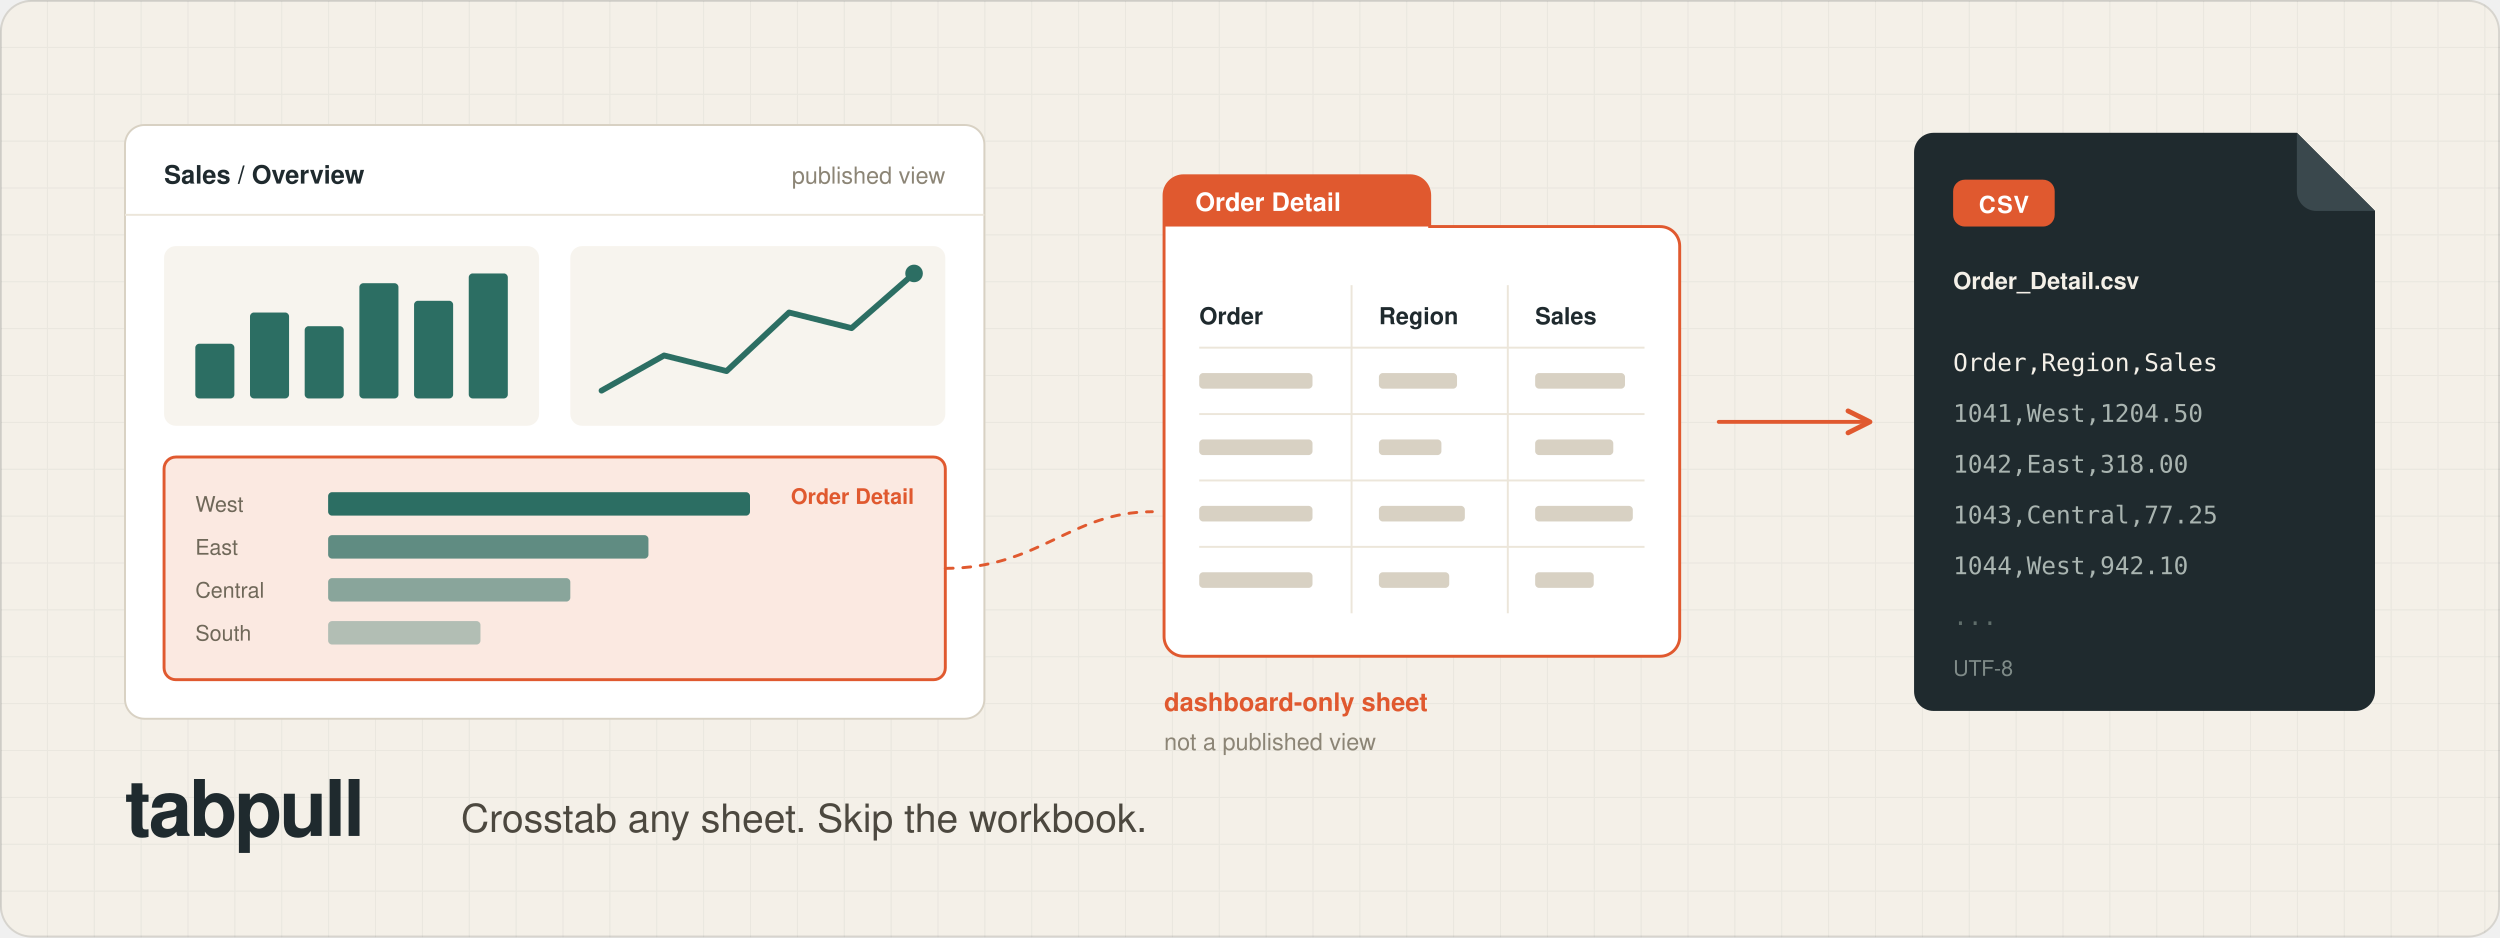
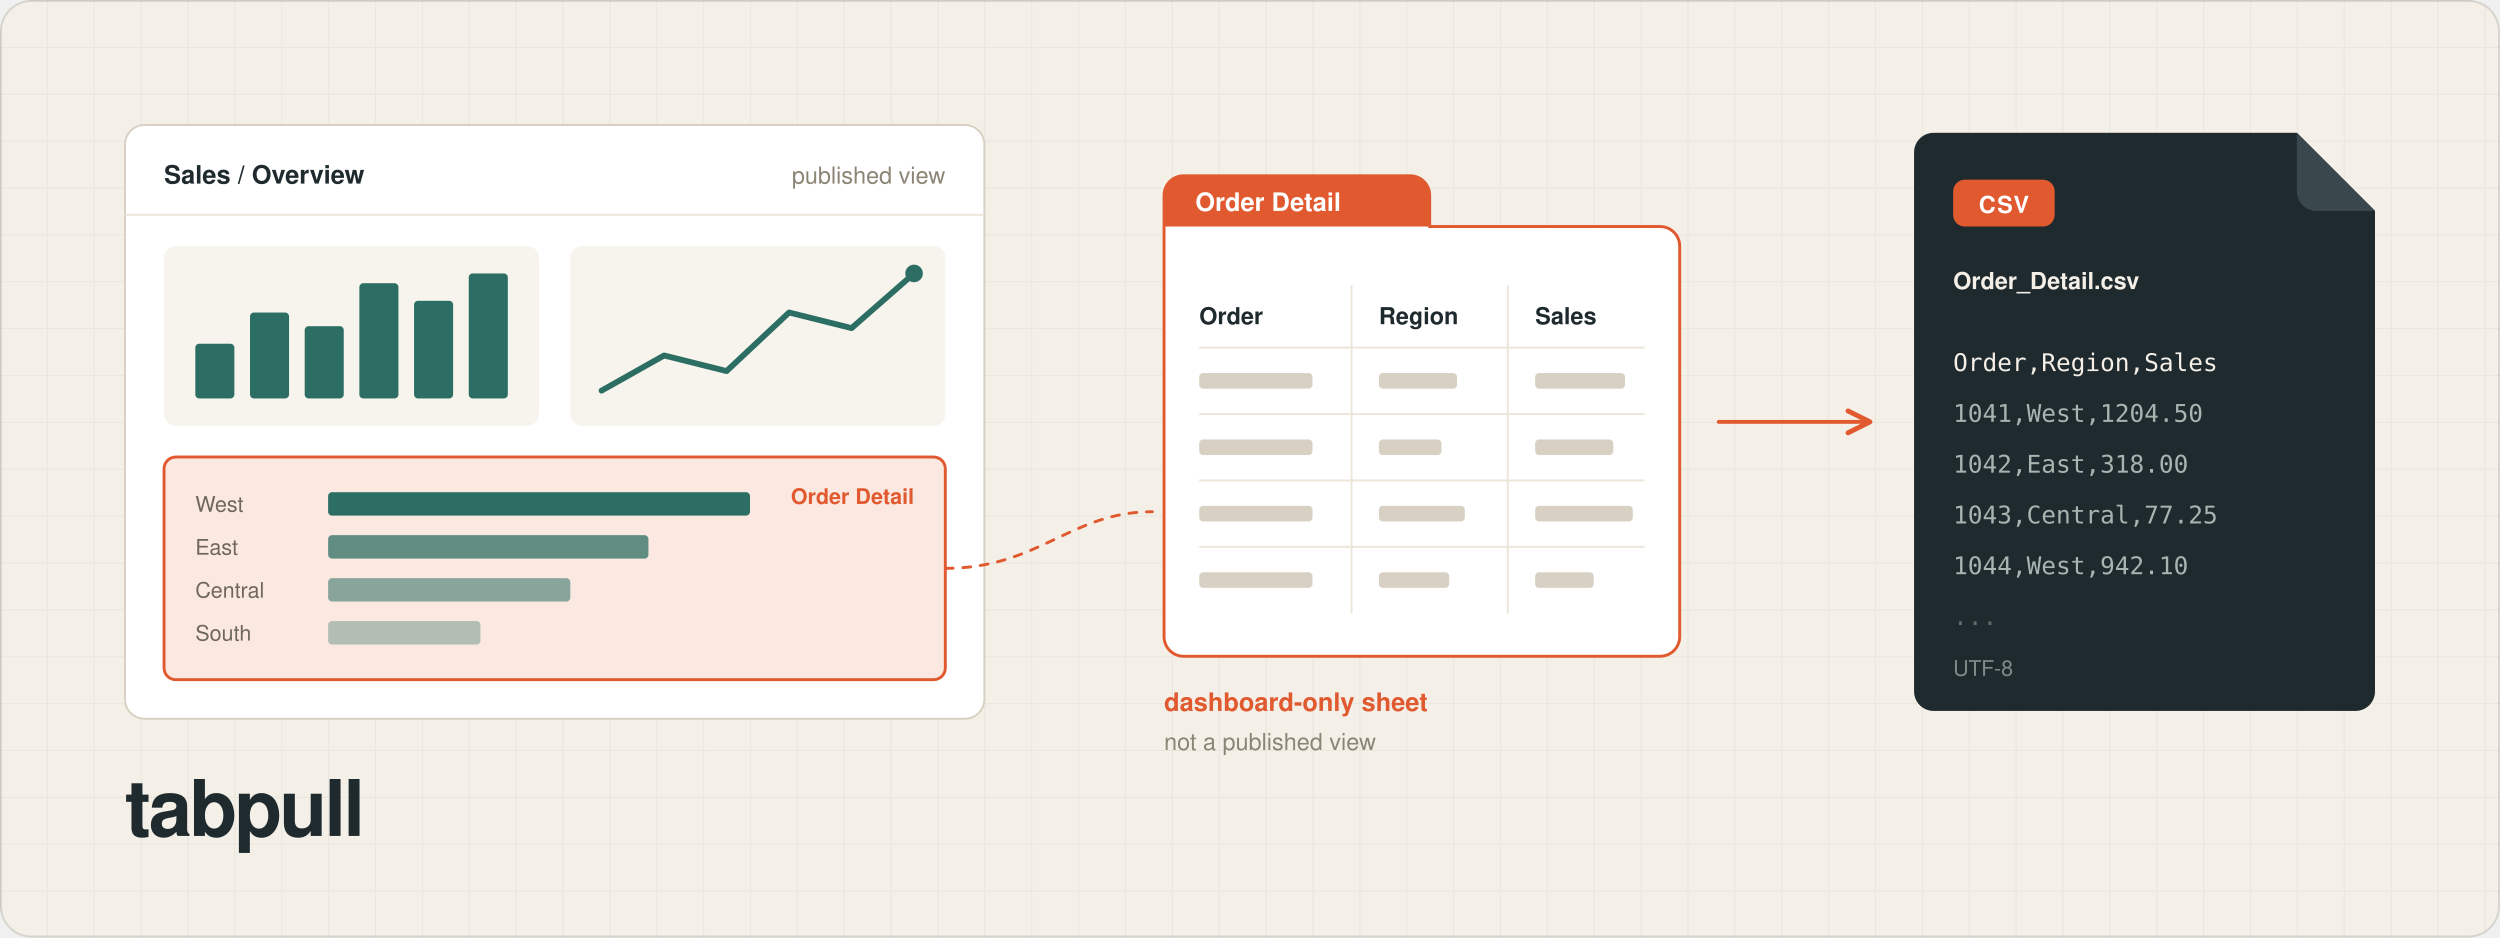
<svg xmlns="http://www.w3.org/2000/svg" width="1280" height="480" viewBox="0 0 1280 480" role="img" aria-labelledby="title desc">
  <defs>
    <pattern id="grid" width="24" height="24" patternUnits="userSpaceOnUse">
      <path d="M24 0H0V24" fill="none" stroke="#1f2a2e" stroke-opacity=".05" />
    </pattern>
    <marker id="head" viewBox="0 0 10 10" refX="8" refY="5" markerWidth="7" markerHeight="7" orient="auto">
      <path d="M1 1L9 5L1 9" fill="none" stroke="#e0592f" stroke-width="1.8" stroke-linecap="round" stroke-linejoin="round" />
    </marker>
  </defs>
  <rect width="1280" height="480" rx="16" fill="#f4f0e8" />
  <rect width="1280" height="480" rx="16" fill="url(#grid)" />
  <rect x="0.5" y="0.5" width="1279" height="479" rx="15.5" fill="none" stroke="#1f2a2e" stroke-opacity=".14" />
  <g font-family="ui-sans-serif, system-ui, -apple-system, Segoe UI, Helvetica, Arial, sans-serif">
    <g transform="translate(64 64)">
      <rect width="440" height="304" rx="10" fill="#ffffff" stroke="#d8d1c3" />
      <text x="20" y="30" font-size="13" font-weight="600" fill="#1f2a2e">Sales / Overview</text>
      <text x="420" y="30" font-size="12" fill="#8c8576" text-anchor="end">published view</text>
      <path d="M0 46H440" stroke="#ece6da" />
      <rect x="20" y="62" width="192" height="92" rx="6" fill="#f7f4ee" />
      <g fill="#2c6e63">
        <rect x="36" y="112" width="20" height="28" rx="2" />
        <rect x="64" y="96" width="20" height="44" rx="2" />
        <rect x="92" y="103" width="20" height="37" rx="2" />
        <rect x="120" y="81" width="20" height="59" rx="2" />
        <rect x="148" y="90" width="20" height="50" rx="2" />
        <rect x="176" y="76" width="20" height="64" rx="2" />
      </g>
      <rect x="228" y="62" width="192" height="92" rx="6" fill="#f7f4ee" />
      <path d="M244 136L276 118L308 126L340 96L372 104L404 76" fill="none" stroke="#2c6e63" stroke-width="3" stroke-linecap="round" stroke-linejoin="round" />
      <circle cx="404" cy="76" r="4.5" fill="#2c6e63" />
      <rect x="20" y="170" width="400" height="114" rx="6" fill="#fbe9e1" stroke="#e0592f" stroke-width="1.5" />
      <text x="404" y="194" font-size="11" font-weight="700" fill="#e0592f" text-anchor="end">Order Detail</text>
      <g fill="#2c6e63">
        <rect x="104" y="188" width="216" height="12" rx="2" />
        <rect x="104" y="210" width="164" height="12" rx="2" fill-opacity=".75" />
        <rect x="104" y="232" width="124" height="12" rx="2" fill-opacity=".55" />
        <rect x="104" y="254" width="78" height="12" rx="2" fill-opacity=".35" />
      </g>
      <g font-size="11" fill="#6f6859">
        <text x="36" y="198">West</text>
        <text x="36" y="220">East</text>
        <text x="36" y="242">Central</text>
        <text x="36" y="264">South</text>
      </g>
    </g>
    <path d="M484 291C532 291 548 262 590 262" fill="none" stroke="#e0592f" stroke-width="1.5" stroke-dasharray="4 5" stroke-linecap="round" />
    <g transform="translate(596 90)">
      <path d="M0 10A10 10 0 0 1 10 0H126A10 10 0 0 1 136 10V26H254A10 10 0 0 1 264 36V236A10 10 0 0 1 254 246H10A10 10 0 0 1 0 236Z" fill="#ffffff" />
      <path d="M0 10A10 10 0 0 1 10 0H126A10 10 0 0 1 136 10V26H0Z" fill="#e0592f" />
      <path d="M0 10A10 10 0 0 1 10 0H126A10 10 0 0 1 136 10V26H254A10 10 0 0 1 264 36V236A10 10 0 0 1 254 246H10A10 10 0 0 1 0 236Z" fill="none" stroke="#e0592f" stroke-width="1.5" />
      <text x="16" y="18" font-size="13" font-weight="700" fill="#ffffff">Order Detail</text>
      <g stroke="#ece6da">
        <path d="M18 88H246M18 122H246M18 156H246M18 190H246" />
        <path d="M96 56V224M176 56V224" />
      </g>
      <g font-size="12" font-weight="600" fill="#1f2a2e">
        <text x="18" y="76">Order</text>
        <text x="110" y="76">Region</text>
        <text x="190" y="76">Sales</text>
      </g>
      <g fill="#d8d1c3">
        <rect x="18" y="101" width="58" height="8" rx="2" />
        <rect x="110" y="101" width="40" height="8" rx="2" />
        <rect x="190" y="101" width="46" height="8" rx="2" />
        <rect x="18" y="135" width="58" height="8" rx="2" />
        <rect x="110" y="135" width="32" height="8" rx="2" />
        <rect x="190" y="135" width="40" height="8" rx="2" />
        <rect x="18" y="169" width="58" height="8" rx="2" />
        <rect x="110" y="169" width="44" height="8" rx="2" />
        <rect x="190" y="169" width="50" height="8" rx="2" />
        <rect x="18" y="203" width="58" height="8" rx="2" />
        <rect x="110" y="203" width="36" height="8" rx="2" />
        <rect x="190" y="203" width="30" height="8" rx="2" />
      </g>
      <text x="0" y="274" font-size="13" font-weight="700" fill="#e0592f">dashboard-only sheet</text>
      <text x="0" y="294" font-size="12" fill="#8c8576">not a published view</text>
    </g>
    <path d="M880 216H956" fill="none" stroke="#e0592f" stroke-width="2" stroke-linecap="round" marker-end="url(#head)" />
    <g transform="translate(980 68)">
      <path d="M10 0H196L236 40V286a10 10 0 0 1-10 10H10A10 10 0 0 1 0 286V10A10 10 0 0 1 10 0Z" fill="#1f2a2e" />
      <path d="M196 0V30a10 10 0 0 0 10 10H236" fill="#3a484d" />
      <rect x="20" y="24" width="52" height="24" rx="6" fill="#e0592f" />
      <text x="46" y="41" font-size="12" font-weight="800" fill="#ffffff" text-anchor="middle" letter-spacing=".06em">CSV</text>
      <text x="20" y="80" font-size="12" font-weight="600" fill="#f4f0e8">Order_Detail.csv</text>
      <g font-family="ui-monospace, SFMono-Regular, Menlo, Monaco, Consolas, monospace" font-size="12.5" fill="#a9b4b0">
        <text x="20" y="122">
          <tspan fill="#f4f0e8">Order,Region,Sales</tspan>
        </text>
        <text x="20" y="148">1041,West,1204.50</text>
        <text x="20" y="174">1042,East,318.00</text>
        <text x="20" y="200">1043,Central,77.25</text>
        <text x="20" y="226">1044,West,942.10</text>
        <text x="20" y="252" fill="#5f6d6a">...</text>
      </g>
      <text x="20" y="278" font-size="11" fill="#7f8b88">UTF-8</text>
    </g>
    <text x="64" y="428" font-size="40" font-weight="800" letter-spacing="-0.035em" fill="#1f2a2e">tabpull</text>
-     <text x="236" y="426" font-size="20" font-weight="500" fill="#4c483f">Crosstab any sheet. Skip the workbook.</text>
  </g>
</svg>
